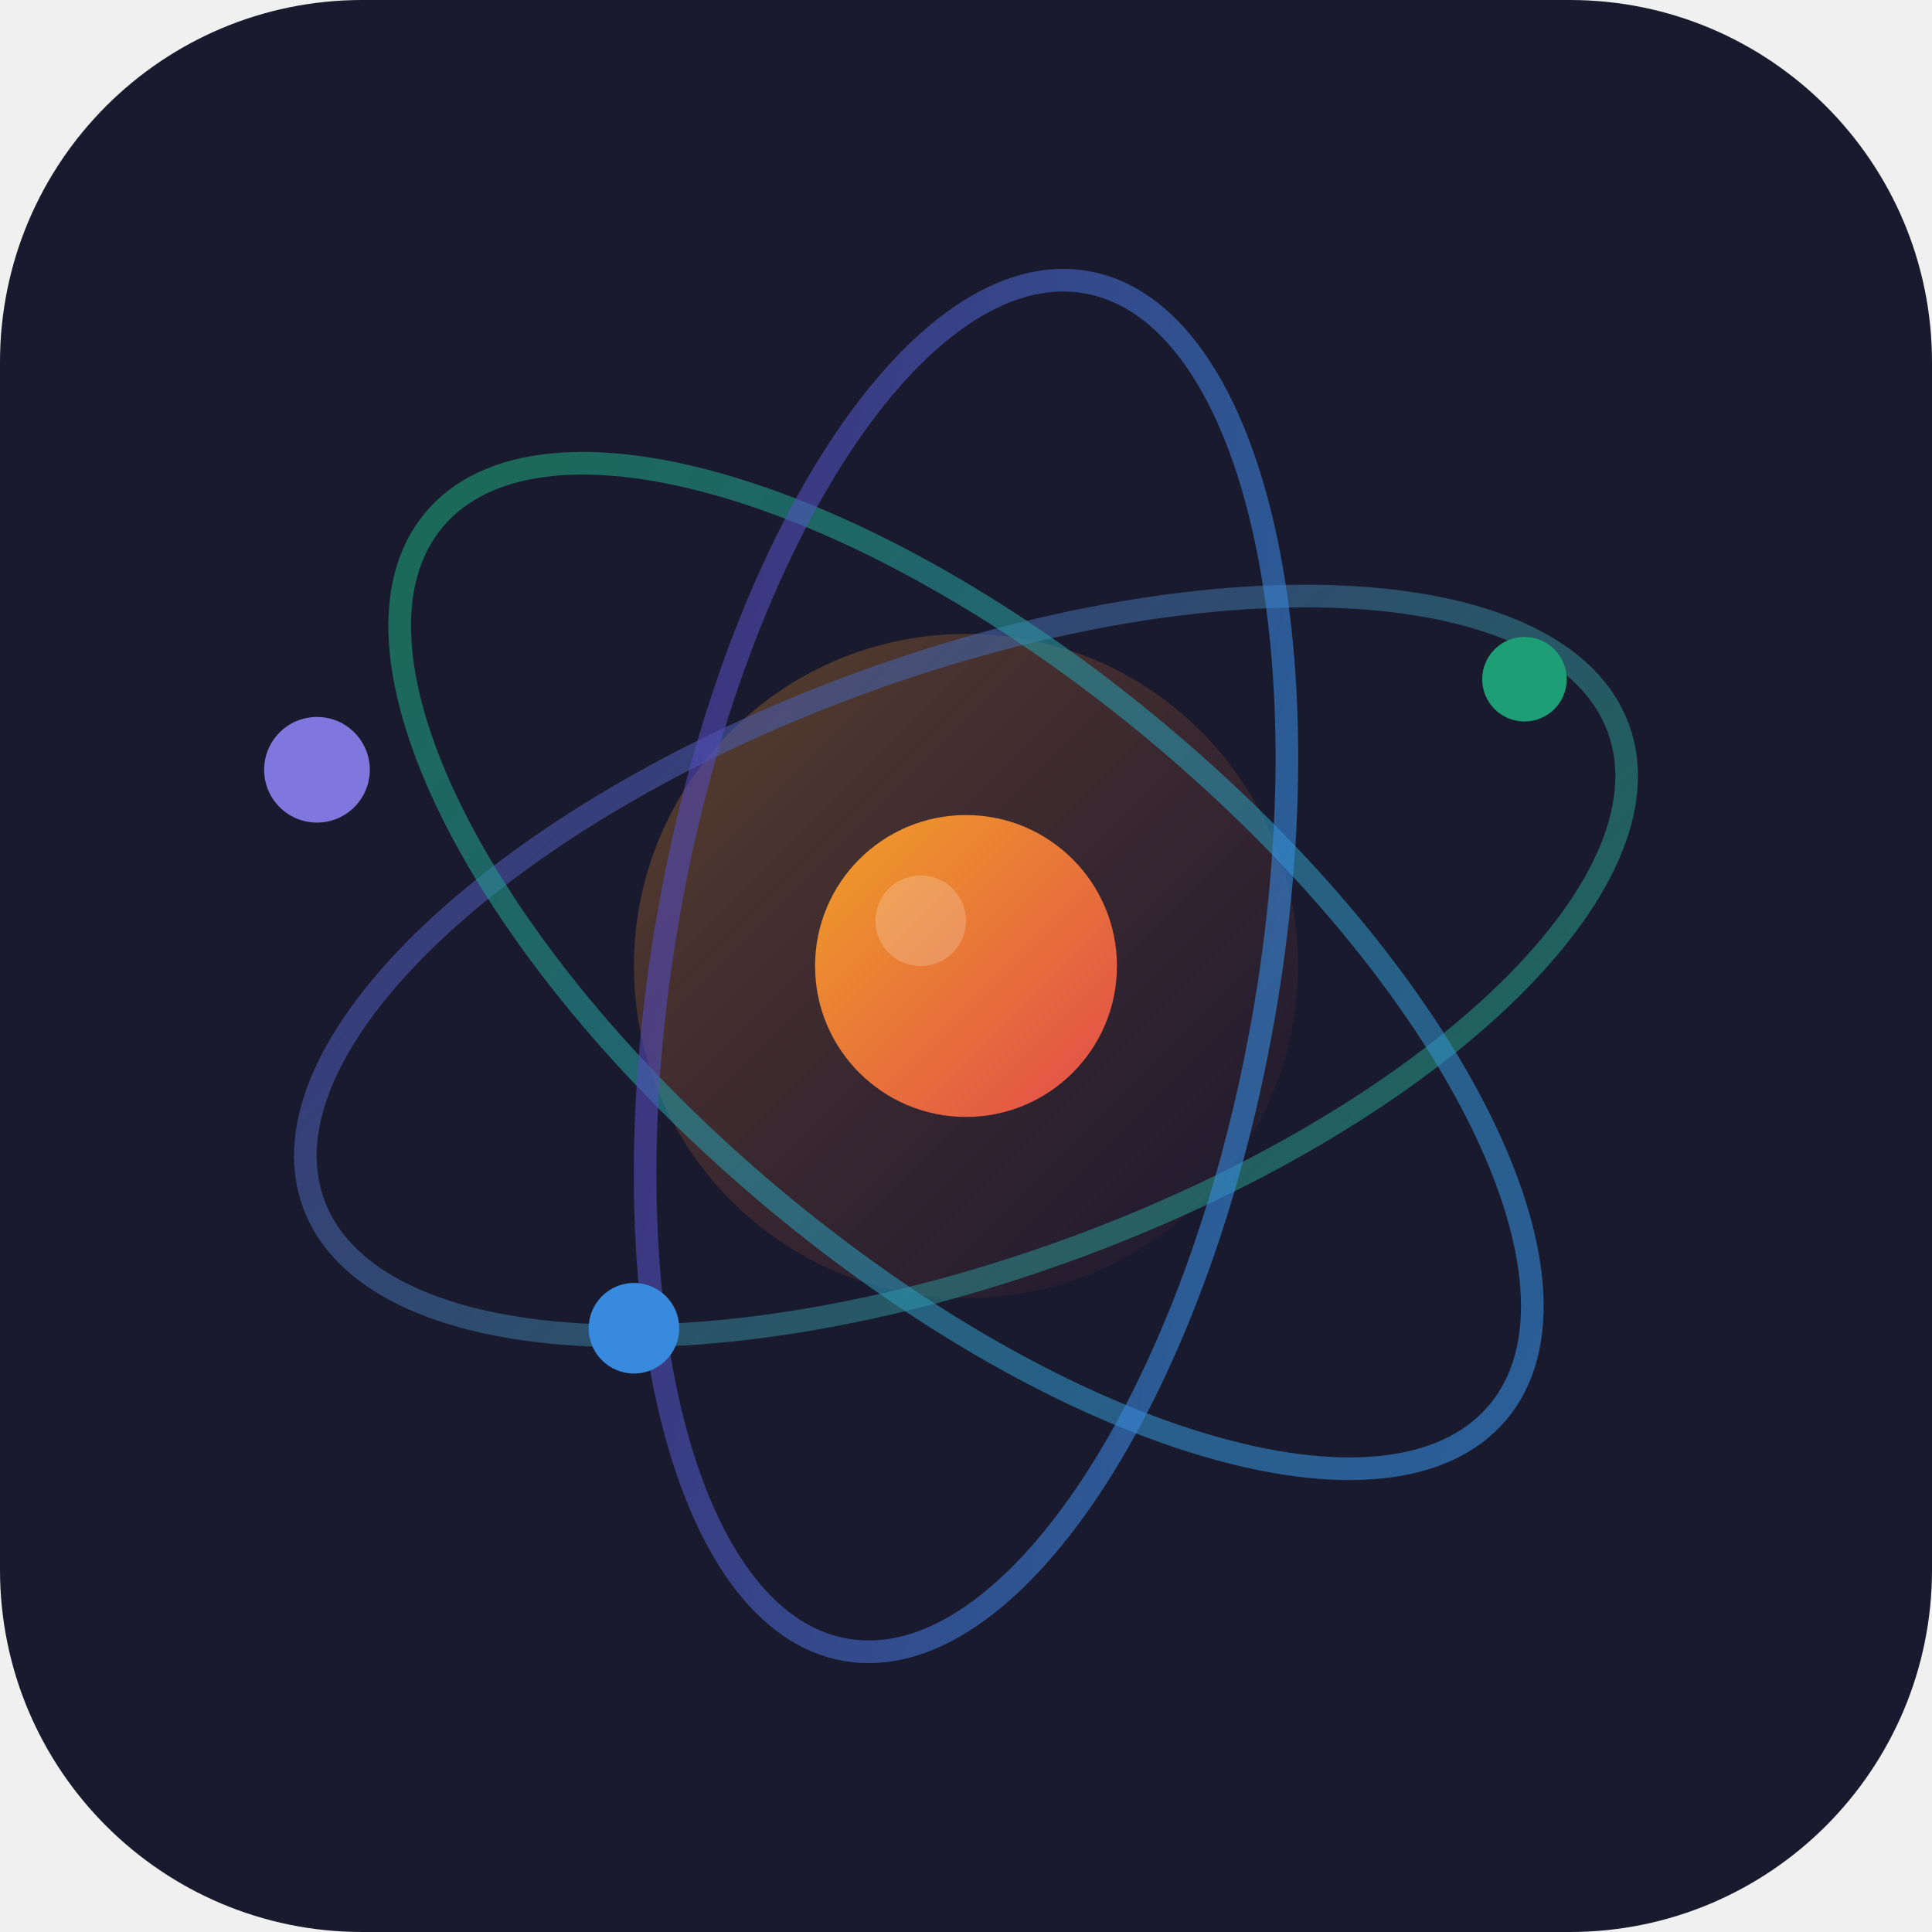
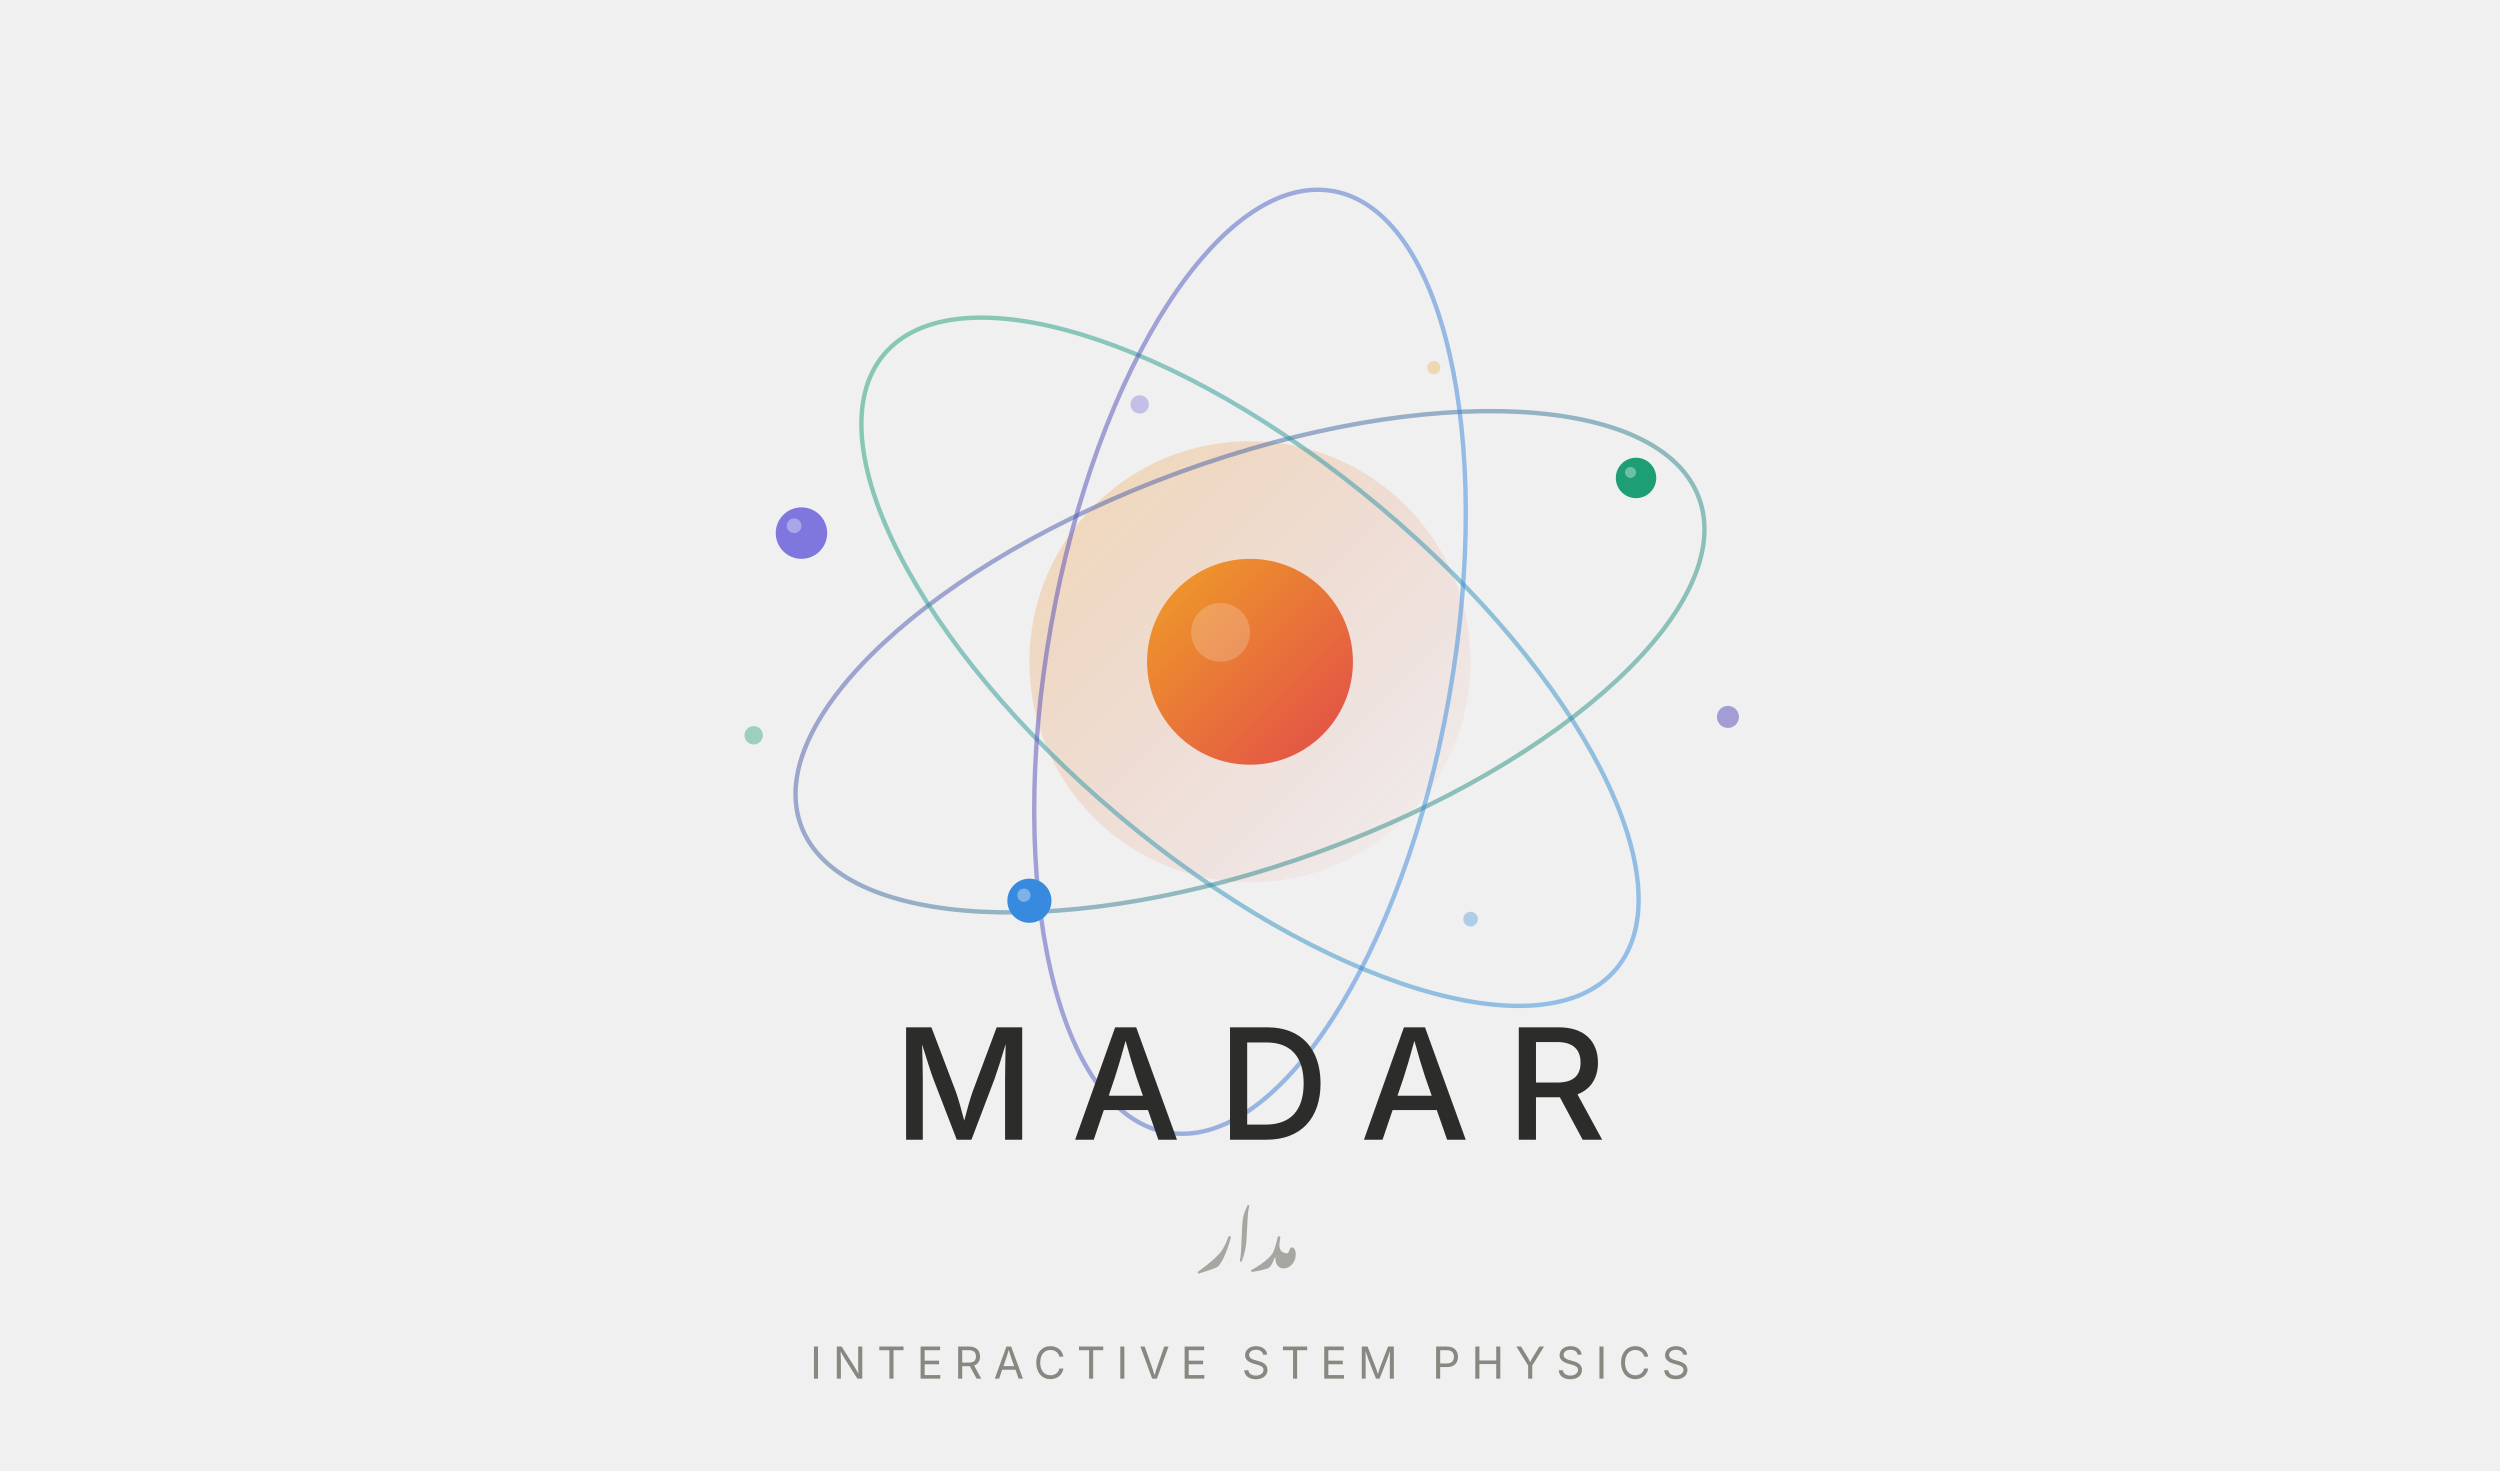
- <svg xmlns="http://www.w3.org/2000/svg" width="128" height="128" viewBox="0 0 128 128">
+ <svg xmlns="http://www.w3.org/2000/svg" width="680" height="400" viewBox="0 0 680 400">
  <defs>
-     <linearGradient id="o1" x1="0" y1="0" x2="1" y2="1">
+     <linearGradient id="orb1" x1="0" y1="0" x2="1" y2="1">
      <stop offset="0%" stop-color="#534AB7" />
      <stop offset="100%" stop-color="#1D9E75" />
    </linearGradient>
-     <linearGradient id="o2" x1="0" y1="0" x2="1" y2="0">
+     <linearGradient id="orb2" x1="0" y1="0" x2="1" y2="0">
      <stop offset="0%" stop-color="#1D9E75" />
      <stop offset="100%" stop-color="#378ADD" />
    </linearGradient>
-     <linearGradient id="o3" x1="0" y1="0" x2="0" y2="1">
+     <linearGradient id="orb3" x1="0" y1="0" x2="0" y2="1">
      <stop offset="0%" stop-color="#378ADD" />
      <stop offset="100%" stop-color="#534AB7" />
    </linearGradient>
-     <linearGradient id="c" x1="0" y1="0" x2="1" y2="1">
+     <linearGradient id="core" x1="0" y1="0" x2="1" y2="1">
      <stop offset="0%" stop-color="#EF9F27" />
      <stop offset="100%" stop-color="#E24B4A" />
    </linearGradient>
-     <linearGradient id="g" x1="0" y1="0" x2="1" y2="1">
+     <linearGradient id="glow" x1="0" y1="0" x2="1" y2="1">
      <stop offset="0%" stop-color="#EF9F27" stop-opacity="0.3" />
      <stop offset="100%" stop-color="#E24B4A" stop-opacity="0" />
    </linearGradient>
  </defs>
-   <rect width="128" height="128" rx="24" fill="#1a1a2e" />
-   <circle cx="64" cy="64" r="22" fill="url(#g)" />
-   <ellipse cx="64" cy="64" rx="46" ry="20" fill="none" stroke="url(#o1)" stroke-width="1.5" opacity="0.6" transform="rotate(-20 64 64)" />
-   <ellipse cx="64" cy="64" rx="46" ry="20" fill="none" stroke="url(#o2)" stroke-width="1.5" opacity="0.6" transform="rotate(40 64 64)" />
-   <ellipse cx="64" cy="64" rx="46" ry="20" fill="none" stroke="url(#o3)" stroke-width="1.5" opacity="0.6" transform="rotate(100 64 64)" />
-   <circle cx="64" cy="64" r="10" fill="url(#c)" />
-   <circle cx="61" cy="61" r="3" fill="white" opacity="0.2" />
-   <circle cx="21" cy="51" r="3.5" fill="#7F77DD" />
-   <circle cx="101" cy="45" r="2.8" fill="#1D9E75" />
-   <circle cx="42" cy="88" r="3" fill="#378ADD" />
+   <circle cx="340" cy="180" r="60" fill="url(#glow)" />
+   <ellipse cx="340" cy="180" rx="130" ry="55" fill="none" stroke="url(#orb1)" stroke-width="1.2" opacity="0.5" transform="rotate(-20 340 180)" />
+   <ellipse cx="340" cy="180" rx="130" ry="55" fill="none" stroke="url(#orb2)" stroke-width="1.2" opacity="0.5" transform="rotate(40 340 180)" />
+   <ellipse cx="340" cy="180" rx="130" ry="55" fill="none" stroke="url(#orb3)" stroke-width="1.2" opacity="0.5" transform="rotate(100 340 180)" />
+   <circle cx="340" cy="180" r="28" fill="url(#core)" />
+   <circle cx="332" cy="172" r="8" fill="white" opacity="0.2" />
+   <circle cx="218" cy="145" r="7" fill="#7F77DD" />
+   <circle cx="216" cy="143" r="2" fill="white" opacity="0.35" />
+   <circle cx="445" cy="130" r="5.5" fill="#1D9E75" />
+   <circle cx="443.5" cy="128.5" r="1.5" fill="white" opacity="0.35" />
+   <circle cx="280" cy="245" r="6" fill="#378ADD" />
+   <circle cx="278.5" cy="243.5" r="1.8" fill="white" opacity="0.35" />
+   <circle cx="470" cy="195" r="3" fill="#534AB7" opacity="0.5" />
+   <circle cx="205" cy="200" r="2.5" fill="#1D9E75" opacity="0.4" />
+   <circle cx="400" cy="250" r="2" fill="#378ADD" opacity="0.35" />
+   <circle cx="310" cy="110" r="2.5" fill="#7F77DD" opacity="0.4" />
+   <circle cx="390" cy="100" r="1.8" fill="#EF9F27" opacity="0.3" />
+   <text x="340" y="310" text-anchor="middle" font-family="system-ui, -apple-system, 'Segoe UI', sans-serif" font-size="42" font-weight="500" letter-spacing="10" fill="#2C2C2A">MADAR</text>
+   <text x="340" y="345" text-anchor="middle" font-family="'Noto Nastaliq Urdu', 'Jameel Noori Nastaleeq', serif" font-size="18" fill="#888780" opacity="0.7">مدار</text>
+   <text x="340" y="375" text-anchor="middle" font-family="system-ui, -apple-system, 'Segoe UI', sans-serif" font-size="12" font-weight="400" letter-spacing="3" fill="#888780">INTERACTIVE STEM PHYSICS</text>
</svg>
